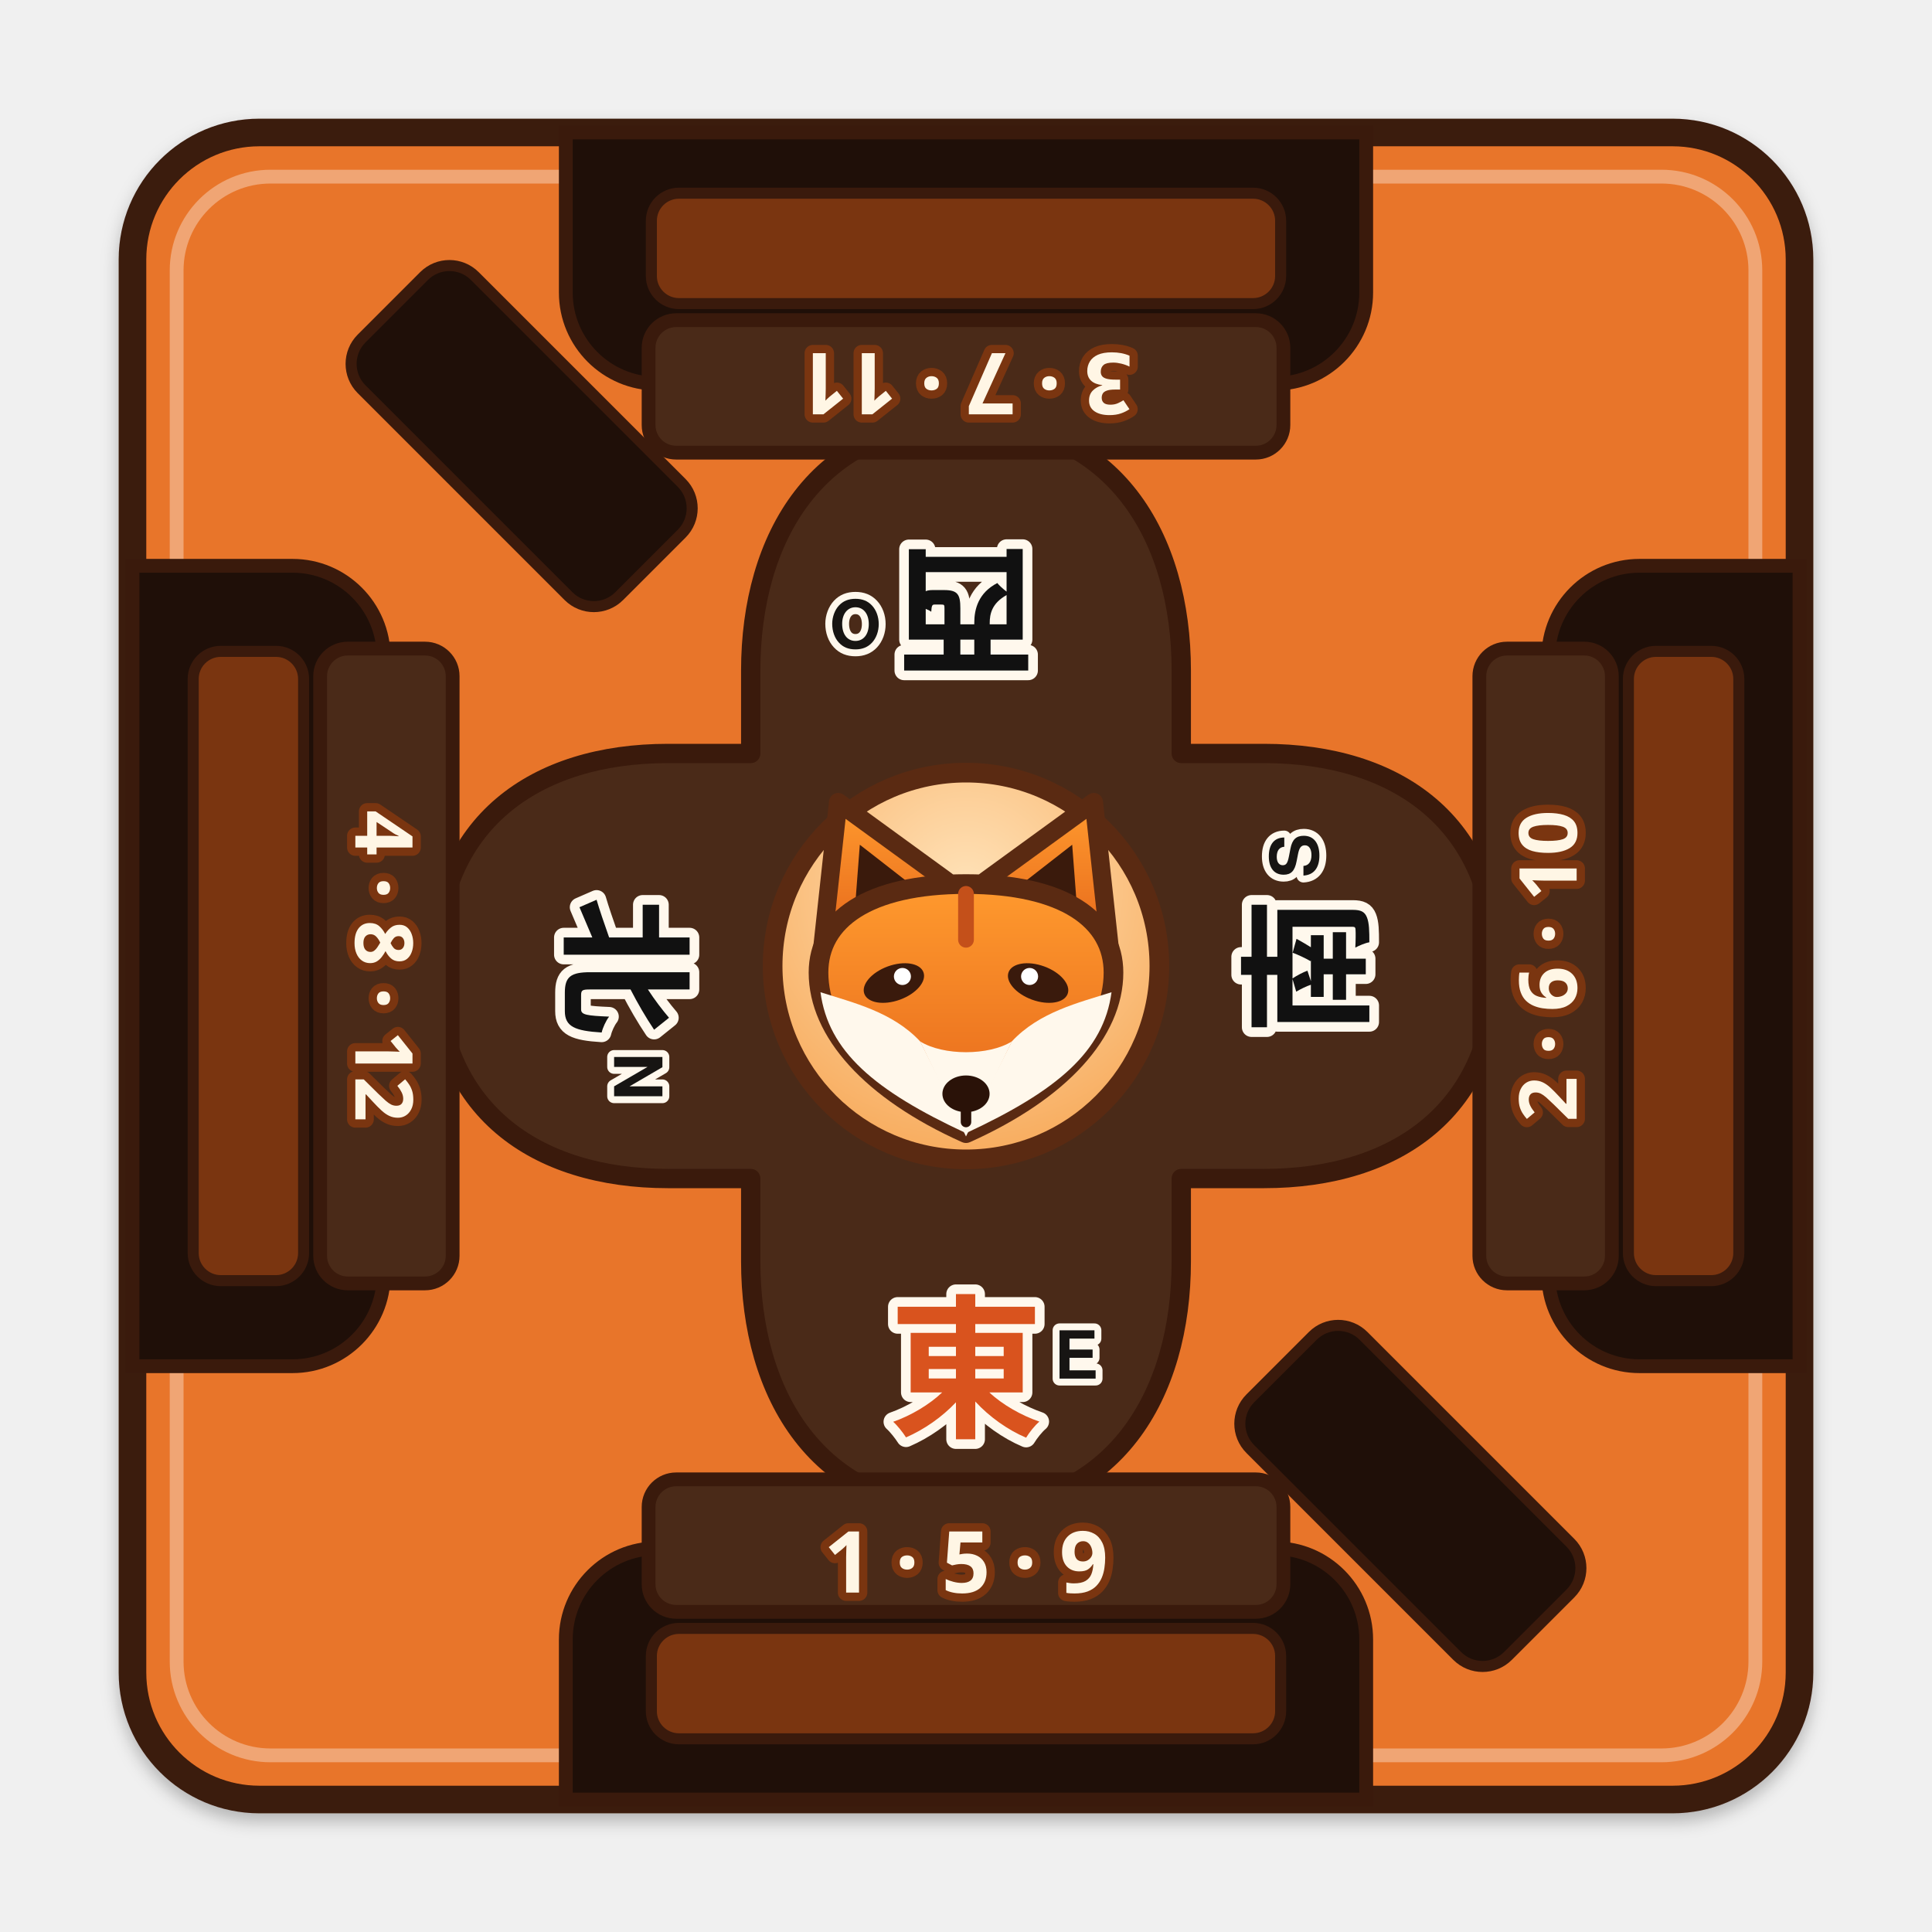
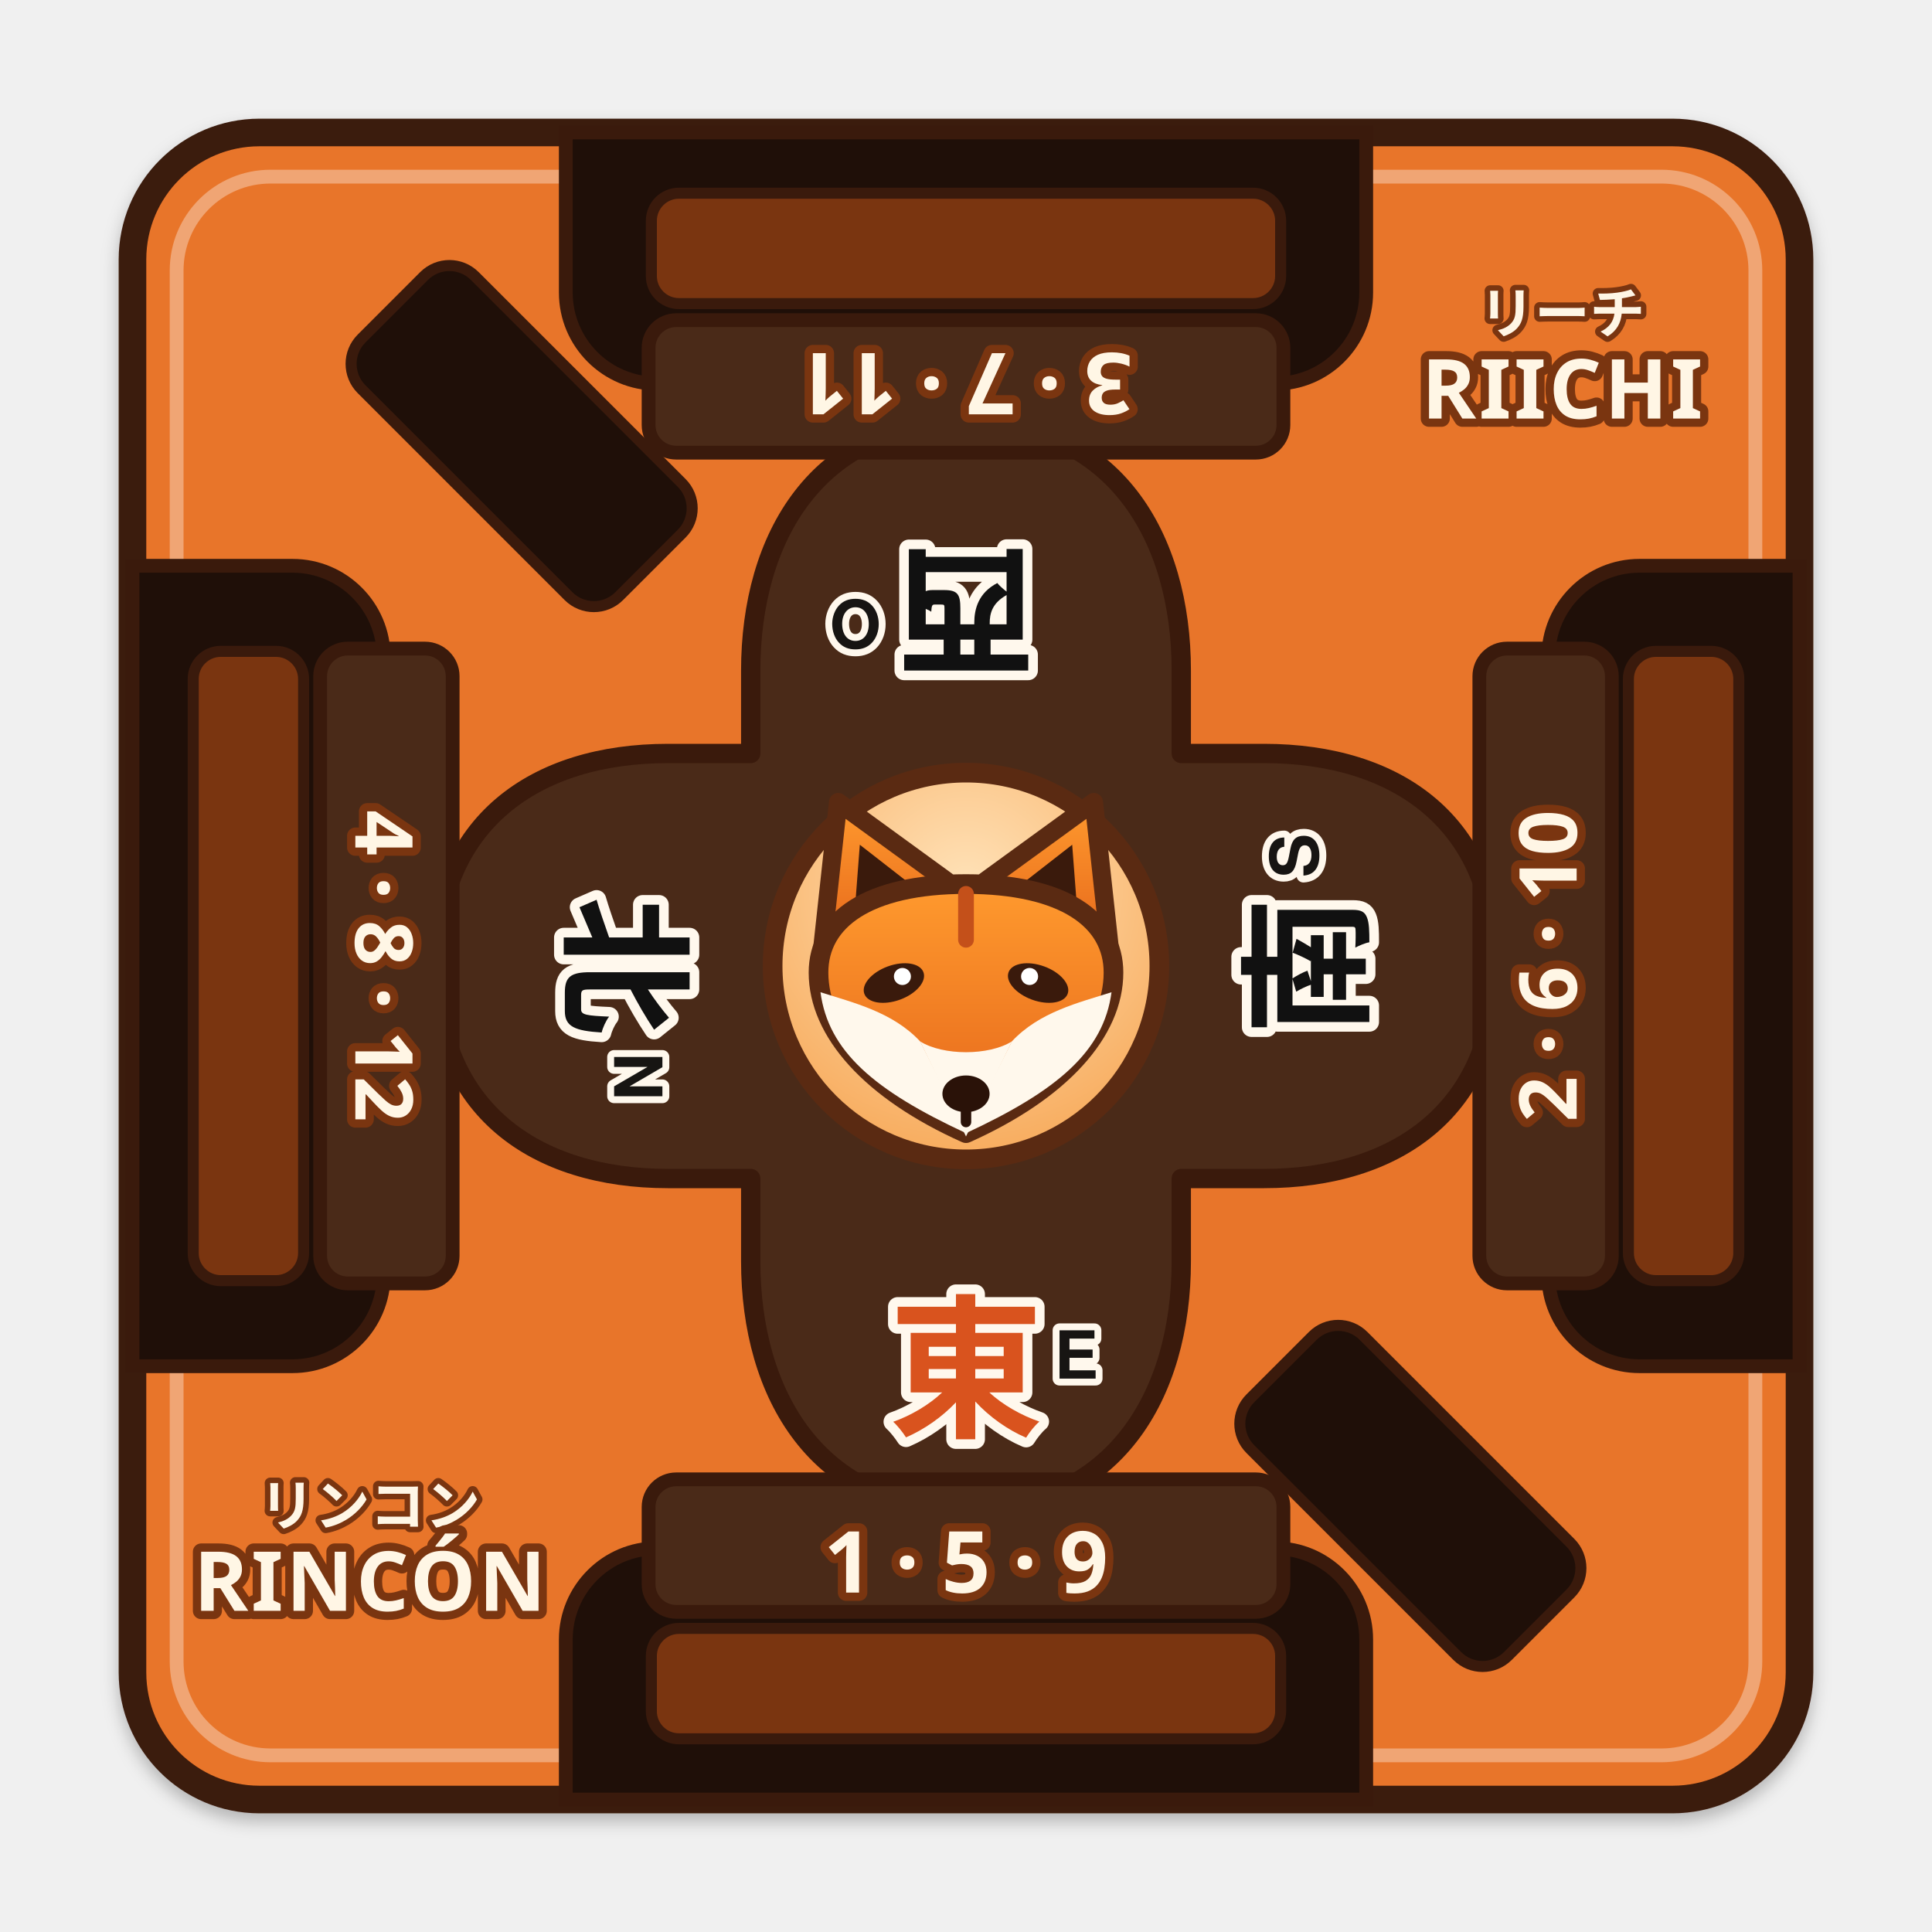
<svg xmlns="http://www.w3.org/2000/svg" viewBox="0 0 700 700" role="img" aria-label="Compass">
  <defs>
    <filter id="soft" x="-5%" y="-5%" width="110%" height="110%">
      <feDropShadow dx="0" dy="3" stdDeviation="3" flood-opacity=".25" />
    </filter>
  </defs>
  <rect x="48" y="48" width="604" height="604" rx="46" fill="#e8742a" stroke="#3a1a0c" stroke-width="10" filter="url(#soft)" />
  <rect x="64" y="64" width="572" height="572" rx="34" fill="none" stroke="#fff" stroke-opacity=".35" stroke-width="5" />
  <path d="M205 48H495V106C495 124.2 480.2 139 462 139H238C219.8 139 205 124.2 205 106V48Z" fill="#1f0f08" stroke="#3a1a0c" stroke-width="5" />
  <path d="M205 652H495V594C495 575.8 480.2 561 462 561H238C219.8 561 205 575.8 205 594V652Z" fill="#1f0f08" stroke="#3a1a0c" stroke-width="5" />
  <path d="M48 205H106C124.2 205 139 219.8 139 238V462C139 480.2 124.2 495 106 495H48V205Z" fill="#1f0f08" stroke="#3a1a0c" stroke-width="5" />
  <path d="M652 205H594C575.8 205 561 219.8 561 238V462C561 480.2 575.8 495 594 495H652V205Z" fill="#1f0f08" stroke="#3a1a0c" stroke-width="5" />
  <rect x="236" y="70" width="228" height="40" rx="10" fill="#7a3510" stroke="#3a1a0c" stroke-width="4" />
  <rect x="236" y="590" width="228" height="40" rx="10" fill="#7a3510" stroke="#3a1a0c" stroke-width="4" />
  <rect x="70" y="236" width="40" height="228" rx="10" fill="#7a3510" stroke="#3a1a0c" stroke-width="4" />
  <rect x="590" y="236" width="40" height="228" rx="10" fill="#7a3510" stroke="#3a1a0c" stroke-width="4" />
  <rect x="160" y="92" width="58" height="132" rx="13" fill="#1f0f08" stroke="#3a1a0c" stroke-width="4" transform="rotate(-45 189 158)" />
  <rect x="482" y="476" width="58" height="132" rx="13" fill="#1f0f08" stroke="#3a1a0c" stroke-width="4" transform="rotate(-45 511 542)" />
  <path d="M350 153C404 153 428 195 428 243V273H458C506 273 542 298 542 350C542 402 506 427 458 427H428V457C428 505 404 547 350 547C296 547 272 505 272 457V427H242C194 427 158 402 158 350C158 298 194 273 242 273H272V243C272 195 296 153 350 153Z" fill="#4a2a18" stroke="#3a1a0c" stroke-width="7" stroke-linejoin="round" />
  <rect x="235" y="116" width="230" height="48" rx="10" fill="#4a2a18" stroke="#3a1a0c" stroke-width="5" />
  <rect x="235" y="536" width="230" height="48" rx="10" fill="#4a2a18" stroke="#3a1a0c" stroke-width="5" />
  <rect x="116" y="235" width="48" height="230" rx="10" fill="#4a2a18" stroke="#3a1a0c" stroke-width="5" />
  <rect x="536" y="235" width="48" height="230" rx="10" fill="#4a2a18" stroke="#3a1a0c" stroke-width="5" />
  <g transform="translate(274 274) scale(2.375)">
    <defs>
      <radialGradient id="emb-bg" cx=".5" cy=".3" r=".85">
        <stop offset="0" stop-color="#ffe2b8" />
        <stop offset="1" stop-color="#f6a04a" />
      </radialGradient>
      <linearGradient id="emb-fur" x1="0" y1="0" x2="0" y2="1">
        <stop offset="0" stop-color="#ff9a2e" />
        <stop offset="1" stop-color="#e5651a" />
      </linearGradient>
    </defs>
    <circle cx="32" cy="32" r="29.5" fill="url(#emb-bg)" stroke="#5a2a12" stroke-width="3" />
    <path d="M10 30 12.500 7 29 19Z" fill="url(#emb-fur)" stroke="#5a2a12" stroke-width="2.800" stroke-linejoin="round" />
    <path d="M54 30 51.500 7 35 19Z" fill="url(#emb-fur)" stroke="#5a2a12" stroke-width="2.800" stroke-linejoin="round" />
    <path d="M15 24 15.800 13.500 23.500 19.500ZM49 24 48.200 13.500 40.500 19.500Z" fill="#3a1a0c" />
    <path d="M9.500 33C9.500 25 17 19.500 32 19.500S54.500 25 54.500 33c0 9-8 18-22.500 24.500C17.500 51 9.500 42 9.500 33Z" fill="url(#emb-fur)" stroke="#5a2a12" stroke-width="3" stroke-linejoin="round" />
    <path d="M9.800 36c5 1.600 11 3 15.200 7.500l7 14C18 51 11 45 9.800 36ZM54.200 36c-5 1.600-11 3-15.200 7.500l-7 14C46 51 53 45 54.200 36Z" fill="#fff8ec" />
    <path d="M25 43.500c3.500 2.200 10.500 2.200 14 0L32 58Z" fill="#fff8ec" />
    <ellipse cx="21" cy="34.600" rx="4.800" ry="2.700" fill="#3a1a0c" transform="rotate(-20 21 34.600)" />
    <ellipse cx="43" cy="34.600" rx="4.800" ry="2.700" fill="#3a1a0c" transform="rotate(20 43 34.600)" />
    <circle cx="22.300" cy="33.600" r="1.300" fill="#fff" />
    <circle cx="41.700" cy="33.600" r="1.300" fill="#fff" />
    <path d="M32 21v7" stroke="#c4501a" stroke-width="2.400" stroke-linecap="round" />
    <ellipse cx="32" cy="51.500" rx="3.600" ry="2.800" fill="#2a1208" />
    <path d="M32 54.300v1.500" stroke="#2a1208" stroke-width="1.600" stroke-linecap="round" />
  </g>
  <text transform="rotate(0 350 565)" x="350" y="565" font-family="'Barlow Semi Condensed','Barlow',system-ui,sans-serif" font-weight="800" font-size="31" fill="#fff6e5" stroke="#7a3510" stroke-width="6" paint-order="stroke" stroke-linejoin="round" text-anchor="middle" dominant-baseline="central">1 · 5 · 9</text>
  <text transform="rotate(0 350 492)" x="350" y="492" font-family="'Noto Serif JP','Hiragino Mincho ProN','Yu Mincho',serif" font-weight="800" font-size="56" fill="#d9531e" stroke="#fff8ed" stroke-width="7" paint-order="stroke" stroke-linejoin="round" text-anchor="middle" dominant-baseline="central">東</text>
  <text transform="rotate(180 350 140)" x="350" y="140" font-family="'Barlow Semi Condensed','Barlow',system-ui,sans-serif" font-weight="800" font-size="31" fill="#fff6e5" stroke="#7a3510" stroke-width="6" paint-order="stroke" stroke-linejoin="round" text-anchor="middle" dominant-baseline="central">3 · 7 · 11</text>
  <text transform="rotate(180 350 225)" x="350" y="225" font-family="'Noto Serif JP','Hiragino Mincho ProN','Yu Mincho',serif" font-weight="800" font-size="50" fill="#111111" stroke="#fff8ed" stroke-width="7" paint-order="stroke" stroke-linejoin="round" text-anchor="middle" dominant-baseline="central">西</text>
  <text transform="rotate(90 140 350)" x="140" y="350" font-family="'Barlow Semi Condensed','Barlow',system-ui,sans-serif" font-weight="800" font-size="29" fill="#fff6e5" stroke="#7a3510" stroke-width="6" paint-order="stroke" stroke-linejoin="round" text-anchor="middle" dominant-baseline="central">4 · 8 · 12</text>
  <text transform="rotate(90 230 350)" x="230" y="350" font-family="'Noto Serif JP','Hiragino Mincho ProN','Yu Mincho',serif" font-weight="800" font-size="50" fill="#111111" stroke="#fff8ed" stroke-width="7" paint-order="stroke" stroke-linejoin="round" text-anchor="middle" dominant-baseline="central">北</text>
  <text transform="rotate(-90 560 350)" x="560" y="350" font-family="'Barlow Semi Condensed','Barlow',system-ui,sans-serif" font-weight="800" font-size="29" fill="#fff6e5" stroke="#7a3510" stroke-width="6" paint-order="stroke" stroke-linejoin="round" text-anchor="middle" dominant-baseline="central">2 · 6 · 10</text>
  <text transform="rotate(-90 470 350)" x="470" y="350" font-family="'Noto Serif JP','Hiragino Mincho ProN','Yu Mincho',serif" font-weight="800" font-size="50" fill="#111111" stroke="#fff8ed" stroke-width="7" paint-order="stroke" stroke-linejoin="round" text-anchor="middle" dominant-baseline="central">南</text>
+   <text x="134" y="544" font-family="'Noto Serif JP','Hiragino Mincho ProN','Yu Mincho',serif" font-weight="800" font-size="20" fill="#fff6e5" stroke="#7a3510" stroke-width="4" paint-order="stroke" stroke-linejoin="round" text-anchor="middle" dominant-baseline="central">リンコン</text>
+   <text x="134" y="572" font-family="'Barlow Semi Condensed','Barlow',system-ui,sans-serif" font-weight="800" font-size="30" letter-spacing="1" fill="#fff6e5" stroke="#7a3510" stroke-width="6" paint-order="stroke" stroke-linejoin="round" text-anchor="middle" dominant-baseline="central">RINCÓN</text>
+   <text x="566" y="112" font-family="'Noto Serif JP','Hiragino Mincho ProN','Yu Mincho',serif" font-weight="800" font-size="20" fill="#fff6e5" stroke="#7a3510" stroke-width="4" paint-order="stroke" stroke-linejoin="round" text-anchor="middle" dominant-baseline="central">リーチ</text>
+   <text x="566" y="140" font-family="'Barlow Semi Condensed','Barlow',system-ui,sans-serif" font-weight="800" font-size="30" letter-spacing="1" fill="#fff6e5" stroke="#7a3510" stroke-width="6" paint-order="stroke" stroke-linejoin="round" text-anchor="middle" dominant-baseline="central">RIICHI</text>
  <text transform="rotate(0 350 492)" x="390" y="494" font-family="Helvetica Neue, Helvetica, Arial, sans-serif" font-weight="800" font-size="24" fill="#171513" stroke="#fff8ed" stroke-width="5" paint-order="stroke" stroke-linejoin="round" text-anchor="middle" dominant-baseline="central">E</text>
  <text transform="rotate(180 350 225)" x="390" y="227" font-family="Helvetica Neue, Helvetica, Arial, sans-serif" font-weight="800" font-size="24" fill="#171513" stroke="#fff8ed" stroke-width="5" paint-order="stroke" stroke-linejoin="round" text-anchor="middle" dominant-baseline="central">O</text>
  <text transform="rotate(90 230 350)" x="270" y="352" font-family="Helvetica Neue, Helvetica, Arial, sans-serif" font-weight="800" font-size="24" fill="#171513" stroke="#fff8ed" stroke-width="5" paint-order="stroke" stroke-linejoin="round" text-anchor="middle" dominant-baseline="central">N</text>
  <text transform="rotate(-90 470 350)" x="510" y="352" font-family="Helvetica Neue, Helvetica, Arial, sans-serif" font-weight="800" font-size="24" fill="#171513" stroke="#fff8ed" stroke-width="5" paint-order="stroke" stroke-linejoin="round" text-anchor="middle" dominant-baseline="central">S</text>
</svg>
